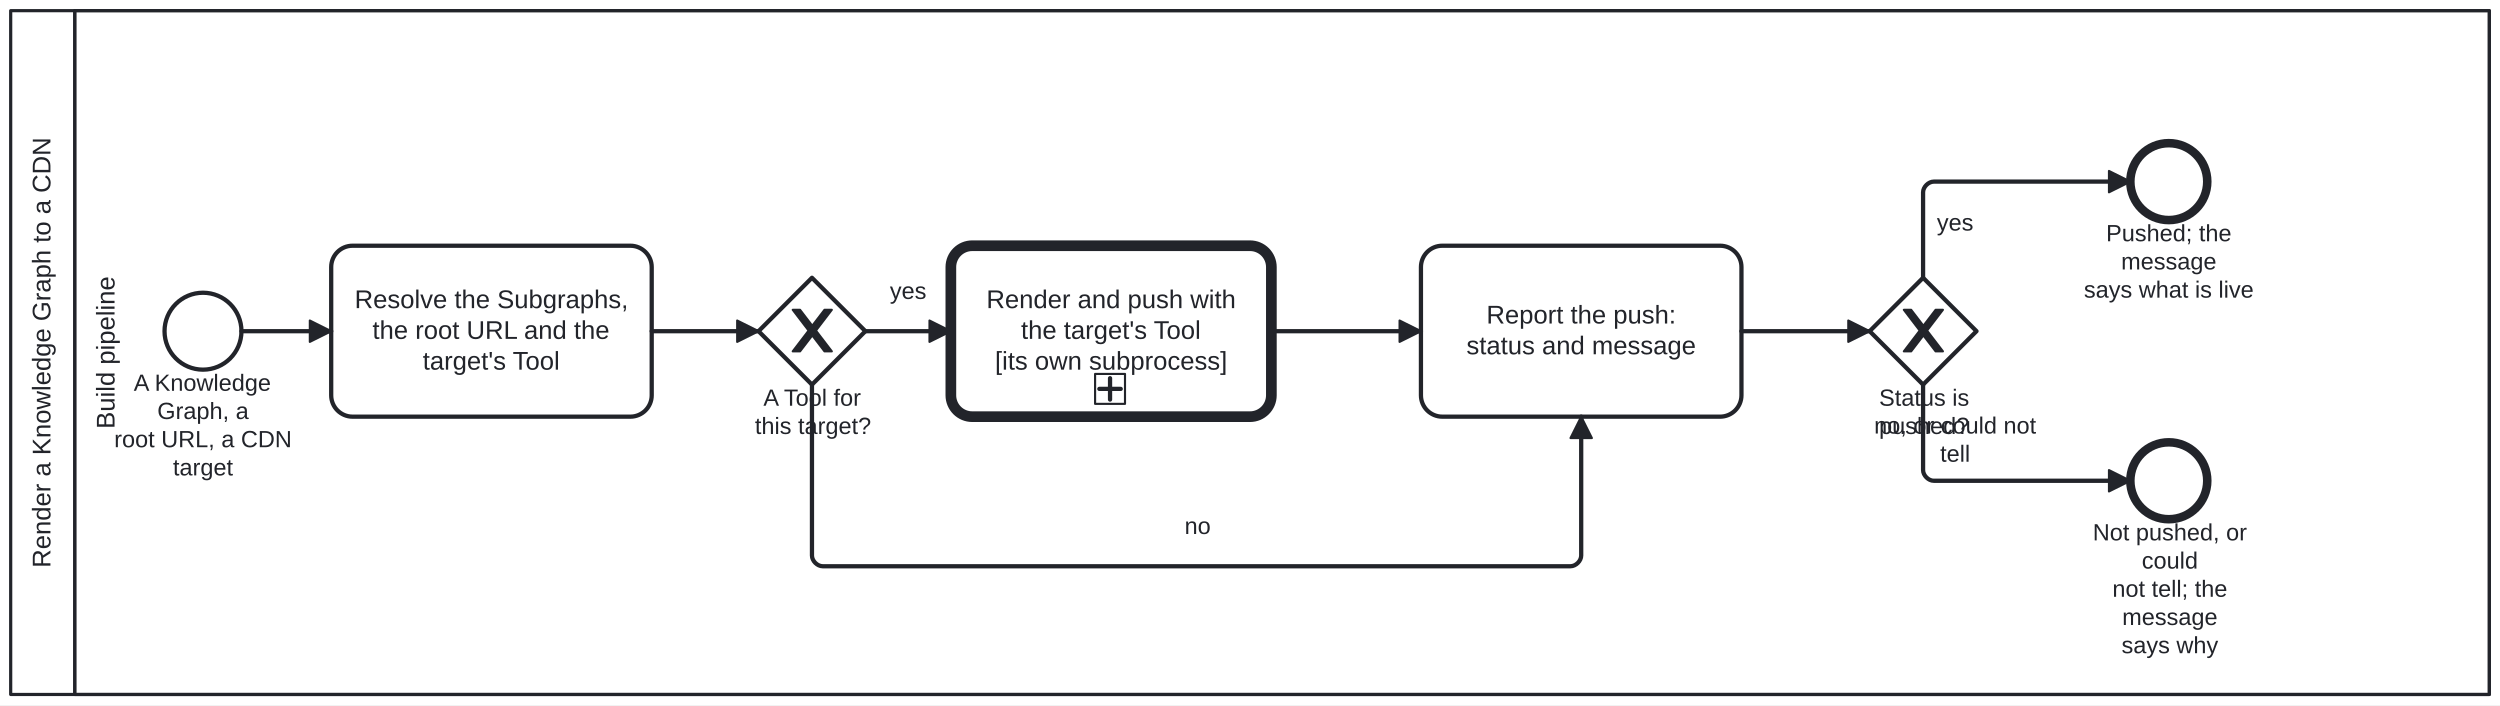
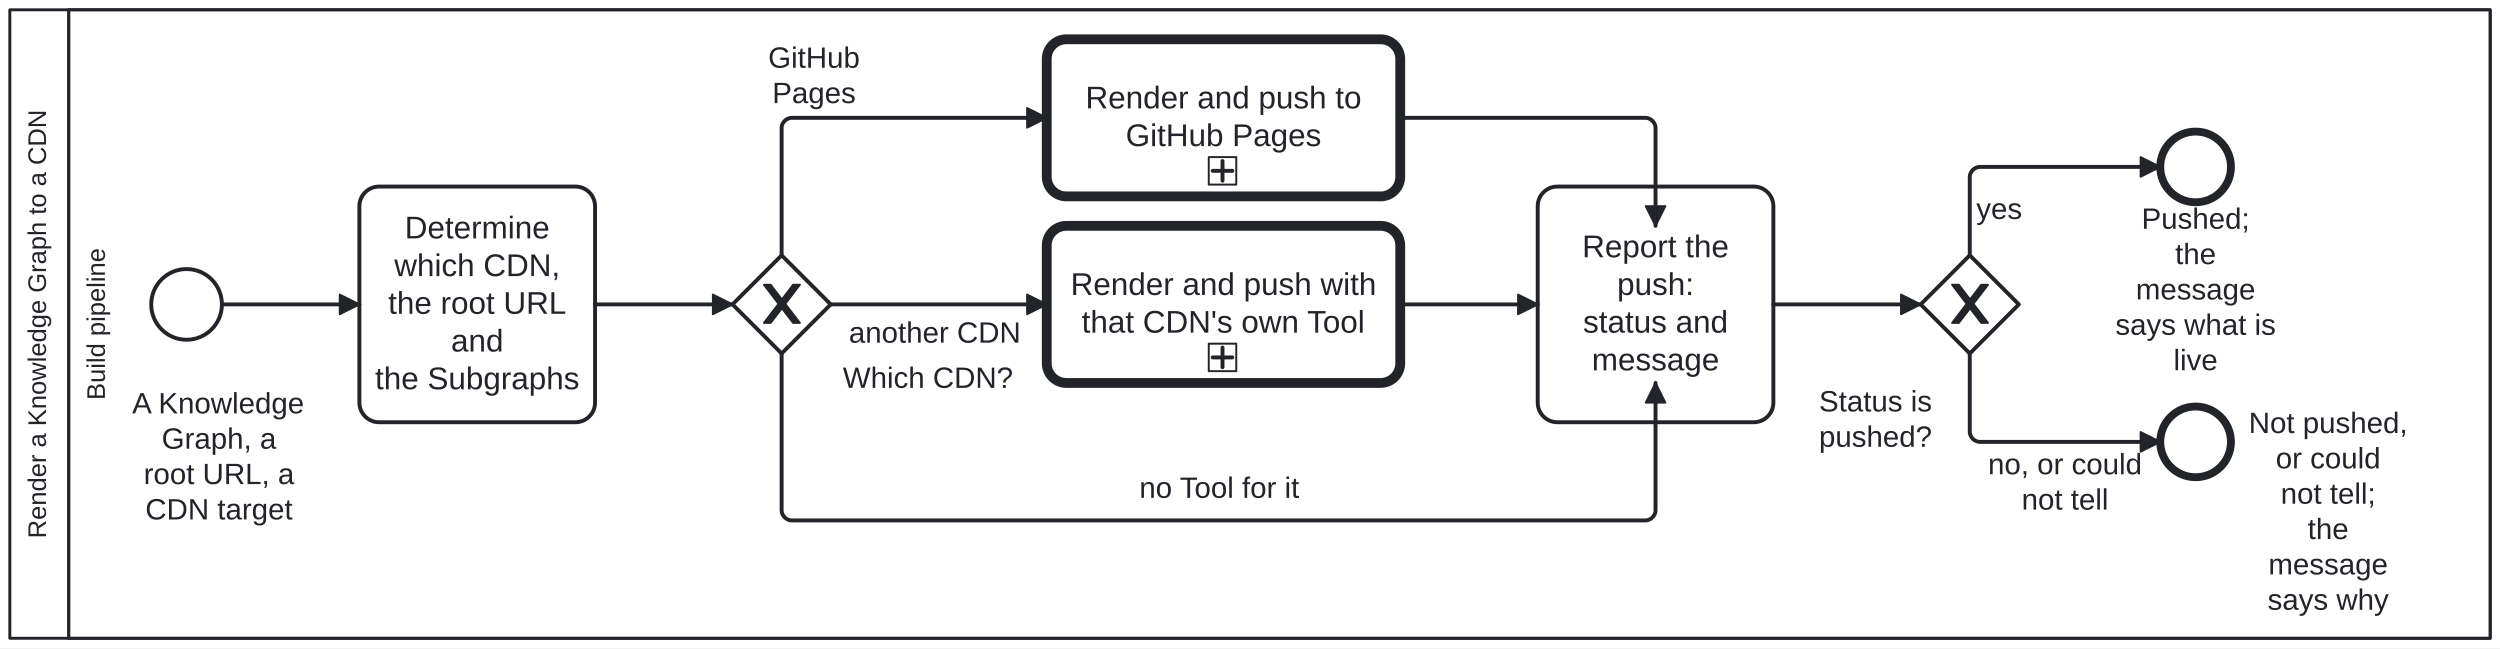
- <svg xmlns="http://www.w3.org/2000/svg" width="100%" style="max-width:100%;height:auto" viewBox="135 75 1170 330" version="1.1">
-   <rect x="135" y="75" width="1170" height="330" fill="#ffffff" />
+ <svg xmlns="http://www.w3.org/2000/svg" width="100%" style="max-width:100%;height:auto" viewBox="135 75 1273 330" version="1.1">
+   <rect x="135" y="75" width="1273" height="330" fill="#ffffff" />
  <g class="djs-group">
    <g class="djs-element djs-shape" data-element-id="Participant_Process_RenderKgToCdn" style="display: block;" transform="matrix(1 0 0 1 140 80)">
      <g class="djs-visual">
-         <rect x="0" y="0" width="1160" height="320" rx="0" ry="0" style="stroke-linecap: round; stroke-linejoin: round; stroke: rgb(34, 36, 42); stroke-width: 1.5px; fill: white; fill-opacity: 0.95;" />
+         <rect x="0" y="0" width="1263" height="320" rx="0" ry="0" style="stroke-linecap: round; stroke-linejoin: round; stroke: rgb(34, 36, 42); stroke-width: 1.5px; fill: white; fill-opacity: 0.95;" />
        <path style="fill: none; stroke-linecap: round; stroke-linejoin: round; stroke: rgb(34, 36, 42); stroke-width: 1.5px;" d="M30,0L30,320" />
-         <text lineHeight="1.2" class="djs-label" style="font-family: Arial, sans-serif; font-size: 12px; font-weight: normal; fill: rgb(34, 36, 42);" transform="matrix(-1.83697e-16 -1 1 -1.83697e-16 0 320)">
-           <tspan x="59.277" y="18.6">Render a Knowledge Graph to a CDN</tspan>
+         <text lineHeight="1.05" class="djs-label" transform="matrix(-1.83697e-16 -1 1 -1.83697e-16 0 320)" style="font-family: Arial, sans-serif; font-size: 13px; font-weight: normal; fill: rgb(34, 36, 42);">
+           <tspan x="50.884" y="18.413">Render a Knowledge Graph to a CDN</tspan>
        </text>
      </g>
-       <rect class="djs-hit djs-hit-all" x="0" y="0" width="1160" height="320" style="fill: none; stroke-opacity: 0; stroke: white; stroke-width: 15px;" />
+       <rect class="djs-hit djs-hit-all" x="0" y="0" width="1263" height="320" style="fill: none; stroke-opacity: 0; stroke: white; stroke-width: 15px;" />
    </g>
    <g class="djs-children">
      <g class="djs-group">
        <g class="djs-element djs-shape" data-element-id="Lane_Ci" style="display: block;" transform="matrix(1 0 0 1 170 80)">
          <g class="djs-visual">
-             <rect x="0" y="0" width="1130" height="320" rx="0" ry="0" style="stroke-linecap: round; stroke-linejoin: round; stroke: rgb(34, 36, 42); stroke-width: 1.5px; fill: white; fill-opacity: 0.25;" />
-             <text lineHeight="1.2" class="djs-label" style="font-family: Arial, sans-serif; font-size: 12px; font-weight: normal; fill: rgb(34, 36, 42);" transform="matrix(-1.83697e-16 -1 1 -1.83697e-16 0 320)">
-               <tspan x="124.308" y="18.6">Build pipeline</tspan>
-             </text>
-           </g>
-           <rect class="djs-hit djs-hit-all" x="0" y="0" width="1130" height="320" style="fill: none; stroke-opacity: 0; stroke: white; stroke-width: 15px;" />
+             <rect x="0" y="0" width="1233" height="320" rx="0" ry="0" style="stroke-linecap: round; stroke-linejoin: round; stroke: rgb(34, 36, 42); stroke-width: 1.5px; fill: white; fill-opacity: 0.25;" />
+             <text lineHeight="1.05" class="djs-label" transform="matrix(-1.83697e-16 -1 1 -1.83697e-16 0 320)" style="font-family: Arial, sans-serif; font-size: 13px; font-weight: normal; fill: rgb(34, 36, 42);">
+               <tspan x="121.333" y="18.413">Build pipeline</tspan>
+             </text>
+           </g>
+           <rect class="djs-hit djs-hit-all" x="0" y="0" width="1233" height="320" style="fill: none; stroke-opacity: 0; stroke: white; stroke-width: 15px;" />
        </g>
      </g>
      <g class="djs-group">
        <g class="djs-element djs-shape" data-element-id="Start_Render" style="display: block;" transform="matrix(1 0 0 1 212 212)">
          <g class="djs-visual">
            <circle cx="18" cy="18" r="18" style="stroke-linecap: round; stroke-linejoin: round; stroke: rgb(34, 36, 42); stroke-width: 2px; fill: white; fill-opacity: 0.95;" />
          </g>
          <rect class="djs-hit djs-hit-all" x="0" y="0" width="36" height="36" style="fill: none; stroke-opacity: 0; stroke: white; stroke-width: 15px;" />
        </g>
      </g>
      <g class="djs-group">
-         <g class="djs-element djs-shape" data-element-id="Start_Render_label" style="display: block;" transform="matrix(1 0 0 1 188 248)">
-           <g class="djs-visual">
-             <text lineHeight="1.2" class="djs-label" style="font-family: Arial, sans-serif; font-size: 11px; font-weight: normal; fill: rgb(34, 36, 42);">
-               <tspan x="9.588" y="9.9">A Knowledge </tspan>
-               <tspan x="20.599" y="23.1">Graph, a</tspan>
-               <tspan x="0.433" y="36.3">root URL, a CDN </tspan>
-               <tspan x="27.936" y="49.5">target</tspan>
-             </text>
-           </g>
-           <rect class="djs-hit djs-hit-all" x="0" y="0" width="84" height="53" style="fill: none; stroke-opacity: 0; stroke: white; stroke-width: 15px;" />
-         </g>
-       </g>
-       <g class="djs-group">
-         <g class="djs-element djs-shape" data-element-id="Task_Resolve" style="display: block;" transform="matrix(1 0 0 1 290 190)">
-           <g class="djs-visual">
-             <rect x="0" y="0" width="150" height="80" rx="10" ry="10" style="stroke-linecap: round; stroke-linejoin: round; stroke: rgb(34, 36, 42); stroke-width: 2px; fill: white; fill-opacity: 0.95;" />
-             <text lineHeight="1.2" class="djs-label" style="font-family: Arial, sans-serif; font-size: 12px; font-weight: normal; fill: rgb(34, 36, 42);">
-               <tspan x="10.96" y="29.2">Resolve the Subgraphs,</tspan>
-               <tspan x="19.298" y="43.6">the root URL and the</tspan>
-               <tspan x="42.838" y="58">target's Tool</tspan>
-             </text>
-           </g>
-           <rect class="djs-hit djs-hit-all" x="0" y="0" width="150" height="80" style="fill: none; stroke-opacity: 0; stroke: white; stroke-width: 15px;" />
-         </g>
-       </g>
-       <g class="djs-group">
-         <g class="djs-element djs-shape" data-element-id="GW_Tool" style="display: block;" transform="matrix(1 0 0 1 490 205)">
+         <g class="djs-element djs-shape" data-element-id="Start_Render_label" style="display: block;" transform="matrix(1 0 0 1 202 272)">
+           <g class="djs-visual">
+             <text lineHeight="1.2" class="djs-label" style="font-family: Arial, sans-serif; font-size: 15px; font-weight: normal; fill: rgb(34, 36, 42);">
+               <tspan x="0.302" y="13.5">A Knowledge</tspan>
+               <tspan x="15.317" y="31.5">Graph, a</tspan>
+               <tspan x="6.15" y="49.5">root URL, a </tspan>
+               <tspan x="6.989" y="67.5">CDN target</tspan>
+             </text>
+           </g>
+           <rect class="djs-hit djs-hit-all" x="0" y="0" width="89" height="72" style="fill: none; stroke-opacity: 0; stroke: white; stroke-width: 15px;" />
+         </g>
+       </g>
+       <g class="djs-group">
+         <g class="djs-element djs-shape" data-element-id="Task_Resolve" style="display: block;" transform="matrix(1 0 0 1 318 170)">
+           <g class="djs-visual">
+             <rect x="0" y="0" width="120" height="120" rx="10" ry="10" style="stroke-linecap: round; stroke-linejoin: round; stroke: rgb(34, 36, 42); stroke-width: 2px; fill: white; fill-opacity: 0.95;" />
+             <text lineHeight="1.2" class="djs-label" style="font-family: Arial, sans-serif; font-size: 16px; font-weight: normal; fill: rgb(34, 36, 42);">
+               <tspan x="23.098" y="26.4">Determine </tspan>
+               <tspan x="17.77" y="45.6">which CDN,</tspan>
+               <tspan x="14.645" y="64.8">the root URL </tspan>
+               <tspan x="46.652" y="84">and</tspan>
+               <tspan x="7.961" y="103.2">the Subgraphs</tspan>
+             </text>
+           </g>
+           <rect class="djs-hit djs-hit-all" x="0" y="0" width="120" height="120" style="fill: none; stroke-opacity: 0; stroke: white; stroke-width: 15px;" />
+         </g>
+       </g>
+       <g class="djs-group">
+         <g class="djs-element djs-shape" data-element-id="GW_Tool" style="display: block;" transform="matrix(1 0 0 1 508 205)">
          <g class="djs-visual">
            <polygon points="25,0 50,25 25,50 0,25" style="stroke-linecap: round; stroke-linejoin: round; stroke: rgb(34, 36, 42); stroke-width: 2px; fill: white; fill-opacity: 0.95;" />
            <path d="m 16,15 7.429,9.714 -7.429,9.714 3.429,0 5.714,-7.464 5.714,7.464 3.429,0 -7.429,-9.714 7.429,-9.714 -3.429,0 -5.714,7.464 -5.714,-7.464 -3.429,0 z" style="fill: rgb(34, 36, 42); stroke-linecap: round; stroke-linejoin: round; stroke: rgb(34, 36, 42); stroke-width: 1px;" />
          </g>
          <rect class="djs-hit djs-hit-all" x="0" y="0" width="50" height="50" style="fill: none; stroke-opacity: 0; stroke: white; stroke-width: 15px;" />
        </g>
      </g>
      <g class="djs-group">
-         <g class="djs-element djs-shape" data-element-id="GW_Tool_label" style="display: block;" transform="matrix(1 0 0 1 488 255)">
-           <g class="djs-visual">
-             <text lineHeight="1.2" class="djs-label" style="font-family: Arial, sans-serif; font-size: 11px; font-weight: normal; fill: rgb(34, 36, 42);">
-               <tspan x="4.267" y="9.9">A Tool for</tspan>
-               <tspan x="0.29" y="23.1">this target?</tspan>
-             </text>
-           </g>
-           <rect class="djs-hit djs-hit-all" x="0" y="0" width="55" height="27" style="fill: none; stroke-opacity: 0; stroke: white; stroke-width: 15px;" />
-         </g>
-       </g>
-       <g class="djs-group">
-         <g class="djs-element djs-shape" data-element-id="Call_ToolSubprocess" style="display: block;" transform="matrix(1 0 0 1 580 190)">
-           <g class="djs-visual">
-             <rect x="0" y="0" width="150" height="80" rx="10" ry="10" style="stroke-linecap: round; stroke-linejoin: round; stroke: rgb(34, 36, 42); stroke-width: 5px; fill: white; fill-opacity: 0.95;" />
-             <text lineHeight="1.2" class="djs-label" style="font-family: Arial, sans-serif; font-size: 12px; font-weight: normal; fill: rgb(34, 36, 42);">
-               <tspan x="16.629" y="29.2">Render and push with</tspan>
-               <tspan x="32.83" y="43.6">the target's Tool</tspan>
-               <tspan x="20.643" y="58">[its own subprocess]</tspan>
-             </text>
-             <rect x="0" y="0" width="14" height="14" rx="0" ry="0" style="stroke-linecap: round; stroke-linejoin: round; stroke: rgb(34, 36, 42); stroke-width: 1px; fill: white;" transform="matrix(1 0 0 1 67.5 60)" />
-             <path data-marker="sub-process" d="m67.5,60 m 7,2 l 0,10 m -5,-5 l 10,0" style="fill: white; stroke-linecap: round; stroke-linejoin: round; stroke: rgb(34, 36, 42); stroke-width: 2px;" />
-           </g>
-           <rect class="djs-hit djs-hit-all" x="0" y="0" width="150" height="80" style="fill: none; stroke-opacity: 0; stroke: white; stroke-width: 15px;" />
-         </g>
-       </g>
-       <g class="djs-group">
-         <g class="djs-element djs-shape" data-element-id="Task_Report" style="display: block;" transform="matrix(1 0 0 1 800 190)">
-           <g class="djs-visual">
-             <rect x="0" y="0" width="150" height="80" rx="10" ry="10" style="stroke-linecap: round; stroke-linejoin: round; stroke: rgb(34, 36, 42); stroke-width: 2px; fill: white; fill-opacity: 0.95;" />
-             <text lineHeight="1.2" class="djs-label" style="font-family: Arial, sans-serif; font-size: 12px; font-weight: normal; fill: rgb(34, 36, 42);">
-               <tspan x="30.639" y="36.4">Report the push:</tspan>
-               <tspan x="21.302" y="50.8">status and message</tspan>
-             </text>
-           </g>
-           <rect class="djs-hit djs-hit-all" x="0" y="0" width="150" height="80" style="fill: none; stroke-opacity: 0; stroke: white; stroke-width: 15px;" />
-         </g>
-       </g>
-       <g class="djs-group">
-         <g class="djs-element djs-shape" data-element-id="GW_Pushed" style="display: block;" transform="matrix(1 0 0 1 1010 205)">
+         <g class="djs-element djs-shape" data-element-id="GW_Tool_label" style="display: block;" transform="matrix(1 0 0 1 564 259)">
+           <g class="djs-visual">
+             <text lineHeight="1.2" class="djs-label" style="font-family: Arial, sans-serif; font-size: 15px; font-weight: normal; fill: rgb(34, 36, 42);">
+               <tspan x="0.159" y="13.5">Which CDN?</tspan>
+             </text>
+           </g>
+           <rect class="djs-hit djs-hit-all" x="0" y="0" width="87" height="18" style="fill: none; stroke-opacity: 0; stroke: white; stroke-width: 15px;" />
+         </g>
+       </g>
+       <g class="djs-group">
+         <g class="djs-element djs-shape" data-element-id="Call_GitHubPages" style="display: block;" transform="matrix(1 0 0 1 668 95)">
+           <g class="djs-visual">
+             <rect x="0" y="0" width="180" height="80" rx="10" ry="10" style="stroke-linecap: round; stroke-linejoin: round; stroke: rgb(34, 36, 42); stroke-width: 5px; fill: white; fill-opacity: 0.95;" />
+             <text lineHeight="1.2" class="djs-label" style="font-family: Arial, sans-serif; font-size: 16px; font-weight: normal; fill: rgb(34, 36, 42);">
+               <tspan x="19.727" y="35.2">Render and push to</tspan>
+               <tspan x="40.195" y="54.4">GitHub Pages</tspan>
+             </text>
+             <rect x="0" y="0" width="14" height="14" rx="0" ry="0" style="stroke-linecap: round; stroke-linejoin: round; stroke: rgb(34, 36, 42); stroke-width: 1px; fill: white;" transform="matrix(1 0 0 1 82.5 60)" />
+             <path data-marker="sub-process" d="m82.5,60 m 7,2 l 0,10 m -5,-5 l 10,0" style="fill: white; stroke-linecap: round; stroke-linejoin: round; stroke: rgb(34, 36, 42); stroke-width: 2px;" />
+           </g>
+           <rect class="djs-hit djs-hit-all" x="0" y="0" width="180" height="80" style="fill: none; stroke-opacity: 0; stroke: white; stroke-width: 15px;" />
+         </g>
+       </g>
+       <g class="djs-group">
+         <g class="djs-element djs-shape" data-element-id="Call_ToolSubprocess" style="display: block;" transform="matrix(1 0 0 1 668 190)">
+           <g class="djs-visual">
+             <rect x="0" y="0" width="180" height="80" rx="10" ry="10" style="stroke-linecap: round; stroke-linejoin: round; stroke: rgb(34, 36, 42); stroke-width: 5px; fill: white; fill-opacity: 0.95;" />
+             <text lineHeight="1.2" class="djs-label" style="font-family: Arial, sans-serif; font-size: 16px; font-weight: normal; fill: rgb(34, 36, 42);">
+               <tspan x="12.172" y="35.2">Render and push with</tspan>
+               <tspan x="17.777" y="54.4">that CDN's own Tool</tspan>
+             </text>
+             <rect x="0" y="0" width="14" height="14" rx="0" ry="0" style="stroke-linecap: round; stroke-linejoin: round; stroke: rgb(34, 36, 42); stroke-width: 1px; fill: white;" transform="matrix(1 0 0 1 82.5 60)" />
+             <path data-marker="sub-process" d="m82.5,60 m 7,2 l 0,10 m -5,-5 l 10,0" style="fill: white; stroke-linecap: round; stroke-linejoin: round; stroke: rgb(34, 36, 42); stroke-width: 2px;" />
+           </g>
+           <rect class="djs-hit djs-hit-all" x="0" y="0" width="180" height="80" style="fill: none; stroke-opacity: 0; stroke: white; stroke-width: 15px;" />
+         </g>
+       </g>
+       <g class="djs-group">
+         <g class="djs-element djs-shape" data-element-id="Task_Report" style="display: block;" transform="matrix(1 0 0 1 918 170)">
+           <g class="djs-visual">
+             <rect x="0" y="0" width="120" height="120" rx="10" ry="10" style="stroke-linecap: round; stroke-linejoin: round; stroke: rgb(34, 36, 42); stroke-width: 2px; fill: white; fill-opacity: 0.95;" />
+             <text lineHeight="1.2" class="djs-label" style="font-family: Arial, sans-serif; font-size: 16px; font-weight: normal; fill: rgb(34, 36, 42);">
+               <tspan x="22.645" y="36">Report the </tspan>
+               <tspan x="40.43" y="55.2">push:</tspan>
+               <tspan x="23.086" y="74.4">status and </tspan>
+               <tspan x="27.539" y="93.6">message</tspan>
+             </text>
+           </g>
+           <rect class="djs-hit djs-hit-all" x="0" y="0" width="120" height="120" style="fill: none; stroke-opacity: 0; stroke: white; stroke-width: 15px;" />
+         </g>
+       </g>
+       <g class="djs-group">
+         <g class="djs-element djs-shape" data-element-id="GW_Pushed" style="display: block;" transform="matrix(1 0 0 1 1113 205)">
          <g class="djs-visual">
            <polygon points="25,0 50,25 25,50 0,25" style="stroke-linecap: round; stroke-linejoin: round; stroke: rgb(34, 36, 42); stroke-width: 2px; fill: white; fill-opacity: 0.95;" />
            <path d="m 16,15 7.429,9.714 -7.429,9.714 3.429,0 5.714,-7.464 5.714,7.464 3.429,0 -7.429,-9.714 7.429,-9.714 -3.429,0 -5.714,7.464 -5.714,-7.464 -3.429,0 z" style="fill: rgb(34, 36, 42); stroke-linecap: round; stroke-linejoin: round; stroke: rgb(34, 36, 42); stroke-width: 1px;" />
          </g>
          <rect class="djs-hit djs-hit-all" x="0" y="0" width="50" height="50" style="fill: none; stroke-opacity: 0; stroke: white; stroke-width: 15px;" />
        </g>
      </g>
      <g class="djs-group">
-         <g class="djs-element djs-shape" data-element-id="GW_Pushed_label" style="display: block;" transform="matrix(1 0 0 1 1014 255)">
-           <g class="djs-visual">
-             <text lineHeight="1.2" class="djs-label" style="font-family: Arial, sans-serif; font-size: 11px; font-weight: normal; fill: rgb(34, 36, 42);">
-               <tspan x="0.408" y="9.9">Status is</tspan>
-               <tspan x="0.397" y="23.1">pushed?</tspan>
-             </text>
-           </g>
-           <rect class="djs-hit djs-hit-all" x="0" y="0" width="43" height="27" style="fill: none; stroke-opacity: 0; stroke: white; stroke-width: 15px;" />
-         </g>
-       </g>
-       <g class="djs-group">
-         <g class="djs-element djs-shape" data-element-id="End_Pushed" style="display: block;" transform="matrix(1 0 0 1 1132 142)">
+         <g class="djs-element djs-shape" data-element-id="GW_Pushed_label" style="display: block;" transform="matrix(1 0 0 1 1061 271)">
+           <g class="djs-visual">
+             <text lineHeight="1.2" class="djs-label" style="font-family: Arial, sans-serif; font-size: 15px; font-weight: normal; fill: rgb(34, 36, 42);">
+               <tspan x="0.238" y="13.5">Status is</tspan>
+               <tspan x="0.223" y="31.5">pushed?</tspan>
+             </text>
+           </g>
+           <rect class="djs-hit djs-hit-all" x="0" y="0" width="58" height="36" style="fill: none; stroke-opacity: 0; stroke: white; stroke-width: 15px;" />
+         </g>
+       </g>
+       <g class="djs-group">
+         <g class="djs-element djs-shape" data-element-id="End_Pushed" style="display: block;" transform="matrix(1 0 0 1 1235 142)">
          <g class="djs-visual">
            <circle cx="18" cy="18" r="18" style="stroke-linecap: round; stroke-linejoin: round; stroke: rgb(34, 36, 42); stroke-width: 4px; fill: white; fill-opacity: 0.95;" />
          </g>
          <rect class="djs-hit djs-hit-all" x="0" y="0" width="36" height="36" style="fill: none; stroke-opacity: 0; stroke: white; stroke-width: 15px;" />
        </g>
      </g>
      <g class="djs-group">
-         <g class="djs-element djs-shape" data-element-id="End_Pushed_label" style="display: block;" transform="matrix(1 0 0 1 1110 178)">
-           <g class="djs-visual">
-             <text lineHeight="1.2" class="djs-label" style="font-family: Arial, sans-serif; font-size: 11px; font-weight: normal; fill: rgb(34, 36, 42);">
-               <tspan x="10.644" y="9.9">Pushed; the </tspan>
-               <tspan x="17.683" y="23.1">message</tspan>
-               <tspan x="0.265" y="36.3">says what is live</tspan>
-             </text>
-           </g>
-           <rect class="djs-hit djs-hit-all" x="0" y="0" width="80" height="40" style="fill: none; stroke-opacity: 0; stroke: white; stroke-width: 15px;" />
-         </g>
-       </g>
-       <g class="djs-group">
-         <g class="djs-element djs-shape" data-element-id="End_NotPushed" style="display: block;" transform="matrix(1 0 0 1 1132 282)">
+         <g class="djs-element djs-shape" data-element-id="End_Pushed_label" style="display: block;" transform="matrix(1 0 0 1 1212 178)">
+           <g class="djs-visual">
+             <text lineHeight="1.2" class="djs-label" style="font-family: Arial, sans-serif; font-size: 15px; font-weight: normal; fill: rgb(34, 36, 42);">
+               <tspan x="13.479" y="13.5">Pushed; </tspan>
+               <tspan x="30.574" y="31.5">the </tspan>
+               <tspan x="10.568" y="49.5">message</tspan>
+               <tspan x="0.153" y="67.5">says what is</tspan>
+               <tspan x="29.746" y="85.5">live</tspan>
+             </text>
+           </g>
+           <rect class="djs-hit djs-hit-all" x="0" y="0" width="82" height="72" style="fill: none; stroke-opacity: 0; stroke: white; stroke-width: 15px;" />
+         </g>
+       </g>
+       <g class="djs-group">
+         <g class="djs-element djs-shape" data-element-id="End_NotPushed" style="display: block;" transform="matrix(1 0 0 1 1235 282)">
          <g class="djs-visual">
            <circle cx="18" cy="18" r="18" style="stroke-linecap: round; stroke-linejoin: round; stroke: rgb(34, 36, 42); stroke-width: 4px; fill: white; fill-opacity: 0.95;" />
          </g>
          <rect class="djs-hit djs-hit-all" x="0" y="0" width="36" height="36" style="fill: none; stroke-opacity: 0; stroke: white; stroke-width: 15px;" />
        </g>
      </g>
      <g class="djs-group">
-         <g class="djs-element djs-shape" data-element-id="End_NotPushed_label" style="display: block;" transform="matrix(1 0 0 1 1114 318)">
-           <g class="djs-visual">
-             <text lineHeight="1.2" class="djs-label" style="font-family: Arial, sans-serif; font-size: 11px; font-weight: normal; fill: rgb(34, 36, 42);">
-               <tspan x="0.422" y="9.9">Not pushed, or</tspan>
-               <tspan x="23.352" y="23.1">could</tspan>
-               <tspan x="9.594" y="36.3">not tell; the </tspan>
-               <tspan x="14.183" y="49.5">message</tspan>
-               <tspan x="13.882" y="62.7">says why</tspan>
-             </text>
-           </g>
-           <rect class="djs-hit djs-hit-all" x="0" y="0" width="73" height="66" style="fill: none; stroke-opacity: 0; stroke: white; stroke-width: 15px;" />
+         <g class="djs-element djs-shape" data-element-id="End_NotPushed_label" style="display: block;" transform="matrix(1 0 0 1 1280 282)">
+           <g class="djs-visual">
+             <text lineHeight="1.2" class="djs-label" style="font-family: Arial, sans-serif; font-size: 15px; font-weight: normal; fill: rgb(34, 36, 42);">
+               <tspan x="0.056" y="13.5">Not pushed,</tspan>
+               <tspan x="13.818" y="31.5">or could</tspan>
+               <tspan x="16.319" y="49.5">not tell; </tspan>
+               <tspan x="30.074" y="67.5">the </tspan>
+               <tspan x="10.068" y="85.5">message</tspan>
+               <tspan x="9.658" y="103.5">says why</tspan>
+             </text>
+           </g>
+           <rect class="djs-hit djs-hit-all" x="0" y="0" width="81" height="90" style="fill: none; stroke-opacity: 0; stroke: white; stroke-width: 15px;" />
        </g>
      </g>
      <g class="djs-group">
        <g class="djs-element djs-connection" data-element-id="Flow_1" style="display: block;">
          <g class="djs-visual">
            <defs>
              <marker id="folio-marker-1" viewBox="0 0 20 20" refX="11" refY="10" markerWidth="10" markerHeight="10" orient="auto">
                <path d="M 1 5 L 11 10 L 1 15 Z" style="stroke-linecap: round; stroke-linejoin: round; stroke: rgb(34, 36, 42); stroke-width: 1px; fill: rgb(34, 36, 42);" />
              </marker>
            </defs>
-             <path data-corner-radius="5" style="fill: none; stroke-linecap: round; stroke-linejoin: round; stroke: rgb(34, 36, 42); stroke-width: 2px; marker-end: url('#folio-marker-1');" d="M248,230L290,230" />
-           </g>
-           <path d="M248,230L290,230" class="djs-hit djs-hit-stroke" style="fill: none; stroke-opacity: 0; stroke: white; stroke-width: 15px;" />
+             <path data-corner-radius="5" style="fill: none; stroke-linecap: round; stroke-linejoin: round; stroke: rgb(34, 36, 42); stroke-width: 2px; marker-end: url('#folio-marker-1');" d="M248,230L318,230" />
+           </g>
+           <path d="M248,230L318,230" class="djs-hit djs-hit-stroke" style="fill: none; stroke-opacity: 0; stroke: white; stroke-width: 15px;" />
        </g>
      </g>
      <g class="djs-group">
        <g class="djs-element djs-connection" data-element-id="Flow_2" style="display: block;">
          <g class="djs-visual">
            <defs>
              <marker id="folio-marker-2" viewBox="0 0 20 20" refX="11" refY="10" markerWidth="10" markerHeight="10" orient="auto">
                <path d="M 1 5 L 11 10 L 1 15 Z" style="stroke-linecap: round; stroke-linejoin: round; stroke: rgb(34, 36, 42); stroke-width: 1px; fill: rgb(34, 36, 42);" />
              </marker>
            </defs>
-             <path data-corner-radius="5" style="fill: none; stroke-linecap: round; stroke-linejoin: round; stroke: rgb(34, 36, 42); stroke-width: 2px; marker-end: url('#folio-marker-2');" d="M440,230L490,230" />
-           </g>
-           <path d="M440,230L490,230" class="djs-hit djs-hit-stroke" style="fill: none; stroke-opacity: 0; stroke: white; stroke-width: 15px;" />
+             <path data-corner-radius="5" style="fill: none; stroke-linecap: round; stroke-linejoin: round; stroke: rgb(34, 36, 42); stroke-width: 2px; marker-end: url('#folio-marker-2');" d="M438,230L508,230" />
+           </g>
+           <path d="M438,230L508,230" class="djs-hit djs-hit-stroke" style="fill: none; stroke-opacity: 0; stroke: white; stroke-width: 15px;" />
        </g>
      </g>
      <g class="djs-group">
        <g class="djs-element djs-connection" data-element-id="Flow_3" style="display: block;">
          <g class="djs-visual">
            <defs>
              <marker id="folio-marker-3" viewBox="0 0 20 20" refX="11" refY="10" markerWidth="10" markerHeight="10" orient="auto">
                <path d="M 1 5 L 11 10 L 1 15 Z" style="stroke-linecap: round; stroke-linejoin: round; stroke: rgb(34, 36, 42); stroke-width: 1px; fill: rgb(34, 36, 42);" />
              </marker>
            </defs>
-             <path data-corner-radius="5" style="fill: none; stroke-linecap: round; stroke-linejoin: round; stroke: rgb(34, 36, 42); stroke-width: 2px; marker-end: url('#folio-marker-3');" d="M540,230L580,230" />
-           </g>
-           <path d="M540,230L580,230" class="djs-hit djs-hit-stroke" style="fill: none; stroke-opacity: 0; stroke: white; stroke-width: 15px;" />
-         </g>
-       </g>
-       <g class="djs-group">
-         <g class="djs-element djs-shape" data-element-id="Flow_3_label" style="display: block;" transform="matrix(1 0 0 1 551 205)">
-           <g class="djs-visual">
-             <text lineHeight="1.2" class="djs-label" style="font-family: Arial, sans-serif; font-size: 11px; font-weight: normal; fill: rgb(34, 36, 42);">
-               <tspan x="0.441" y="9.9">yes</tspan>
-             </text>
-           </g>
-           <rect class="djs-hit djs-hit-all" x="0" y="0" width="18" height="14" style="fill: none; stroke-opacity: 0; stroke: white; stroke-width: 15px;" />
+             <path data-corner-radius="5" style="fill: none; stroke-linecap: round; stroke-linejoin: round; stroke: rgb(34, 36, 42); stroke-width: 2px; marker-end: url('#folio-marker-3');" d="M533,205L533,140C533,137.5,535.5,135,538,135L668,135" />
+           </g>
+           <path d="M533,205L533,135L668,135" class="djs-hit djs-hit-stroke" style="fill: none; stroke-opacity: 0; stroke: white; stroke-width: 15px;" />
+         </g>
+       </g>
+       <g class="djs-group">
+         <g class="djs-element djs-shape" data-element-id="Flow_3_label" style="display: block;" transform="matrix(1 0 0 1 526 96)">
+           <g class="djs-visual">
+             <text lineHeight="1.2" class="djs-label" style="font-family: Arial, sans-serif; font-size: 15px; font-weight: normal; fill: rgb(34, 36, 42);">
+               <tspan x="0.158" y="13.5">GitHub</tspan>
+               <tspan x="2.234" y="31.5">Pages</tspan>
+             </text>
+           </g>
+           <rect class="djs-hit djs-hit-all" x="0" y="0" width="47" height="36" style="fill: none; stroke-opacity: 0; stroke: white; stroke-width: 15px;" />
+         </g>
+       </g>
+       <g class="djs-group">
+         <g class="djs-element djs-connection" data-element-id="Flow_3b" style="display: block;">
+           <g class="djs-visual">
+             <defs>
+               <marker id="folio-marker-4" viewBox="0 0 20 20" refX="11" refY="10" markerWidth="10" markerHeight="10" orient="auto">
+                 <path d="M 1 5 L 11 10 L 1 15 Z" style="stroke-linecap: round; stroke-linejoin: round; stroke: rgb(34, 36, 42); stroke-width: 1px; fill: rgb(34, 36, 42);" />
+               </marker>
+             </defs>
+             <path data-corner-radius="5" style="fill: none; stroke-linecap: round; stroke-linejoin: round; stroke: rgb(34, 36, 42); stroke-width: 2px; marker-end: url('#folio-marker-4');" d="M558,230L668,230" />
+           </g>
+           <path d="M558,230L668,230" class="djs-hit djs-hit-stroke" style="fill: none; stroke-opacity: 0; stroke: white; stroke-width: 15px;" />
+         </g>
+       </g>
+       <g class="djs-group">
+         <g class="djs-element djs-shape" data-element-id="Flow_3b_label" style="display: block;" transform="matrix(1 0 0 1 567 236)">
+           <g class="djs-visual">
+             <text lineHeight="1.2" class="djs-label" style="font-family: Arial, sans-serif; font-size: 15px; font-weight: normal; fill: rgb(34, 36, 42);">
+               <tspan x="0.23" y="13.5">another CDN</tspan>
+             </text>
+           </g>
+           <rect class="djs-hit djs-hit-all" x="0" y="0" width="88" height="18" style="fill: none; stroke-opacity: 0; stroke: white; stroke-width: 15px;" />
        </g>
      </g>
      <g class="djs-group">
        <g class="djs-element djs-connection" data-element-id="Flow_4" style="display: block;">
          <g class="djs-visual">
            <defs>
-               <marker id="folio-marker-4" viewBox="0 0 20 20" refX="11" refY="10" markerWidth="10" markerHeight="10" orient="auto">
-                 <path d="M 1 5 L 11 10 L 1 15 Z" style="stroke-linecap: round; stroke-linejoin: round; stroke: rgb(34, 36, 42); stroke-width: 1px; fill: rgb(34, 36, 42);" />
-               </marker>
-             </defs>
-             <path data-corner-radius="5" style="fill: none; stroke-linecap: round; stroke-linejoin: round; stroke: rgb(34, 36, 42); stroke-width: 2px; marker-end: url('#folio-marker-4');" d="M515,255L515,335C515,337.5,517.5,340,520,340L870,340C872.5,340,875,337.5,875,335L875,270" />
-           </g>
-           <path d="M515,255L515,340L875,340L875,270" class="djs-hit djs-hit-stroke" style="fill: none; stroke-opacity: 0; stroke: white; stroke-width: 15px;" />
-         </g>
-       </g>
-       <g class="djs-group">
-         <g class="djs-element djs-shape" data-element-id="Flow_4_label" style="display: block;" transform="matrix(1 0 0 1 689 315)">
-           <g class="djs-visual">
-             <text lineHeight="1.2" class="djs-label" style="font-family: Arial, sans-serif; font-size: 11px; font-weight: normal; fill: rgb(34, 36, 42);">
-               <tspan x="0.382" y="9.9">no</tspan>
-             </text>
-           </g>
-           <rect class="djs-hit djs-hit-all" x="0" y="0" width="13" height="14" style="fill: none; stroke-opacity: 0; stroke: white; stroke-width: 15px;" />
+               <marker id="folio-marker-5" viewBox="0 0 20 20" refX="11" refY="10" markerWidth="10" markerHeight="10" orient="auto">
+                 <path d="M 1 5 L 11 10 L 1 15 Z" style="stroke-linecap: round; stroke-linejoin: round; stroke: rgb(34, 36, 42); stroke-width: 1px; fill: rgb(34, 36, 42);" />
+               </marker>
+             </defs>
+             <path data-corner-radius="5" style="fill: none; stroke-linecap: round; stroke-linejoin: round; stroke: rgb(34, 36, 42); stroke-width: 2px; marker-end: url('#folio-marker-5');" d="M533,255L533,335C533,337.5,535.5,340,538,340L973,340C975.5,340,978,337.5,978,335L978,270" />
+           </g>
+           <path d="M533,255L533,340L978,340L978,270" class="djs-hit djs-hit-stroke" style="fill: none; stroke-opacity: 0; stroke: white; stroke-width: 15px;" />
+         </g>
+       </g>
+       <g class="djs-group">
+         <g class="djs-element djs-shape" data-element-id="Flow_4_label" style="display: block;" transform="matrix(1 0 0 1 715 315)">
+           <g class="djs-visual">
+             <text lineHeight="1.2" class="djs-label" style="font-family: Arial, sans-serif; font-size: 15px; font-weight: normal; fill: rgb(34, 36, 42);">
+               <tspan x="0.146" y="13.5">no Tool for it</tspan>
+             </text>
+           </g>
+           <rect class="djs-hit djs-hit-all" x="0" y="0" width="82" height="18" style="fill: none; stroke-opacity: 0; stroke: white; stroke-width: 15px;" />
        </g>
      </g>
      <g class="djs-group">
        <g class="djs-element djs-connection" data-element-id="Flow_5" style="display: block;">
          <g class="djs-visual">
            <defs>
-               <marker id="folio-marker-5" viewBox="0 0 20 20" refX="11" refY="10" markerWidth="10" markerHeight="10" orient="auto">
-                 <path d="M 1 5 L 11 10 L 1 15 Z" style="stroke-linecap: round; stroke-linejoin: round; stroke: rgb(34, 36, 42); stroke-width: 1px; fill: rgb(34, 36, 42);" />
-               </marker>
-             </defs>
-             <path data-corner-radius="5" style="fill: none; stroke-linecap: round; stroke-linejoin: round; stroke: rgb(34, 36, 42); stroke-width: 2px; marker-end: url('#folio-marker-5');" d="M730,230L800,230" />
-           </g>
-           <path d="M730,230L800,230" class="djs-hit djs-hit-stroke" style="fill: none; stroke-opacity: 0; stroke: white; stroke-width: 15px;" />
+               <marker id="folio-marker-6" viewBox="0 0 20 20" refX="11" refY="10" markerWidth="10" markerHeight="10" orient="auto">
+                 <path d="M 1 5 L 11 10 L 1 15 Z" style="stroke-linecap: round; stroke-linejoin: round; stroke: rgb(34, 36, 42); stroke-width: 1px; fill: rgb(34, 36, 42);" />
+               </marker>
+             </defs>
+             <path data-corner-radius="5" style="fill: none; stroke-linecap: round; stroke-linejoin: round; stroke: rgb(34, 36, 42); stroke-width: 2px; marker-end: url('#folio-marker-6');" d="M848,230L918,230" />
+           </g>
+           <path d="M848,230L918,230" class="djs-hit djs-hit-stroke" style="fill: none; stroke-opacity: 0; stroke: white; stroke-width: 15px;" />
+         </g>
+       </g>
+       <g class="djs-group">
+         <g class="djs-element djs-connection" data-element-id="Flow_5b" style="display: block;">
+           <g class="djs-visual">
+             <defs>
+               <marker id="folio-marker-7" viewBox="0 0 20 20" refX="11" refY="10" markerWidth="10" markerHeight="10" orient="auto">
+                 <path d="M 1 5 L 11 10 L 1 15 Z" style="stroke-linecap: round; stroke-linejoin: round; stroke: rgb(34, 36, 42); stroke-width: 1px; fill: rgb(34, 36, 42);" />
+               </marker>
+             </defs>
+             <path data-corner-radius="5" style="fill: none; stroke-linecap: round; stroke-linejoin: round; stroke: rgb(34, 36, 42); stroke-width: 2px; marker-end: url('#folio-marker-7');" d="M848,135L973,135C975.5,135,978,137.5,978,140L978,190" />
+           </g>
+           <path d="M848,135L978,135L978,190" class="djs-hit djs-hit-stroke" style="fill: none; stroke-opacity: 0; stroke: white; stroke-width: 15px;" />
        </g>
      </g>
      <g class="djs-group">
        <g class="djs-element djs-connection" data-element-id="Flow_6" style="display: block;">
          <g class="djs-visual">
            <defs>
-               <marker id="folio-marker-6" viewBox="0 0 20 20" refX="11" refY="10" markerWidth="10" markerHeight="10" orient="auto">
-                 <path d="M 1 5 L 11 10 L 1 15 Z" style="stroke-linecap: round; stroke-linejoin: round; stroke: rgb(34, 36, 42); stroke-width: 1px; fill: rgb(34, 36, 42);" />
-               </marker>
-             </defs>
-             <path data-corner-radius="5" style="fill: none; stroke-linecap: round; stroke-linejoin: round; stroke: rgb(34, 36, 42); stroke-width: 2px; marker-end: url('#folio-marker-6');" d="M950,230L1010,230" />
-           </g>
-           <path d="M950,230L1010,230" class="djs-hit djs-hit-stroke" style="fill: none; stroke-opacity: 0; stroke: white; stroke-width: 15px;" />
+               <marker id="folio-marker-8" viewBox="0 0 20 20" refX="11" refY="10" markerWidth="10" markerHeight="10" orient="auto">
+                 <path d="M 1 5 L 11 10 L 1 15 Z" style="stroke-linecap: round; stroke-linejoin: round; stroke: rgb(34, 36, 42); stroke-width: 1px; fill: rgb(34, 36, 42);" />
+               </marker>
+             </defs>
+             <path data-corner-radius="5" style="fill: none; stroke-linecap: round; stroke-linejoin: round; stroke: rgb(34, 36, 42); stroke-width: 2px; marker-end: url('#folio-marker-8');" d="M1038,230L1113,230" />
+           </g>
+           <path d="M1038,230L1113,230" class="djs-hit djs-hit-stroke" style="fill: none; stroke-opacity: 0; stroke: white; stroke-width: 15px;" />
        </g>
      </g>
      <g class="djs-group">
        <g class="djs-element djs-connection" data-element-id="Flow_7" style="display: block;">
          <g class="djs-visual">
            <defs>
-               <marker id="folio-marker-7" viewBox="0 0 20 20" refX="11" refY="10" markerWidth="10" markerHeight="10" orient="auto">
-                 <path d="M 1 5 L 11 10 L 1 15 Z" style="stroke-linecap: round; stroke-linejoin: round; stroke: rgb(34, 36, 42); stroke-width: 1px; fill: rgb(34, 36, 42);" />
-               </marker>
-             </defs>
-             <path data-corner-radius="5" style="fill: none; stroke-linecap: round; stroke-linejoin: round; stroke: rgb(34, 36, 42); stroke-width: 2px; marker-end: url('#folio-marker-7');" d="M1035,205L1035,165C1035,162.5,1037.5,160,1040,160L1132,160" />
-           </g>
-           <path d="M1035,205L1035,160L1132,160" class="djs-hit djs-hit-stroke" style="fill: none; stroke-opacity: 0; stroke: white; stroke-width: 15px;" />
-         </g>
-       </g>
-       <g class="djs-group">
-         <g class="djs-element djs-shape" data-element-id="Flow_7_label" style="display: block;" transform="matrix(1 0 0 1 1041 173)">
-           <g class="djs-visual">
-             <text lineHeight="1.2" class="djs-label" style="font-family: Arial, sans-serif; font-size: 11px; font-weight: normal; fill: rgb(34, 36, 42);">
-               <tspan x="0.441" y="9.9">yes</tspan>
-             </text>
-           </g>
-           <rect class="djs-hit djs-hit-all" x="0" y="0" width="18" height="14" style="fill: none; stroke-opacity: 0; stroke: white; stroke-width: 15px;" />
+               <marker id="folio-marker-9" viewBox="0 0 20 20" refX="11" refY="10" markerWidth="10" markerHeight="10" orient="auto">
+                 <path d="M 1 5 L 11 10 L 1 15 Z" style="stroke-linecap: round; stroke-linejoin: round; stroke: rgb(34, 36, 42); stroke-width: 1px; fill: rgb(34, 36, 42);" />
+               </marker>
+             </defs>
+             <path data-corner-radius="5" style="fill: none; stroke-linecap: round; stroke-linejoin: round; stroke: rgb(34, 36, 42); stroke-width: 2px; marker-end: url('#folio-marker-9');" d="M1138,205L1138,165C1138,162.5,1140.5,160,1143,160L1235,160" />
+           </g>
+           <path d="M1138,205L1138,160L1235,160" class="djs-hit djs-hit-stroke" style="fill: none; stroke-opacity: 0; stroke: white; stroke-width: 15px;" />
+         </g>
+       </g>
+       <g class="djs-group">
+         <g class="djs-element djs-shape" data-element-id="Flow_7_label" style="display: block;" transform="matrix(1 0 0 1 1141 173)">
+           <g class="djs-visual">
+             <text lineHeight="1.2" class="djs-label" style="font-family: Arial, sans-serif; font-size: 15px; font-weight: normal; fill: rgb(34, 36, 42);">
+               <tspan x="0.329" y="13.5">yes</tspan>
+             </text>
+           </g>
+           <rect class="djs-hit djs-hit-all" x="0" y="0" width="24" height="18" style="fill: none; stroke-opacity: 0; stroke: white; stroke-width: 15px;" />
        </g>
      </g>
      <g class="djs-group">
        <g class="djs-element djs-connection" data-element-id="Flow_8" style="display: block;">
          <g class="djs-visual">
            <defs>
-               <marker id="folio-marker-8" viewBox="0 0 20 20" refX="11" refY="10" markerWidth="10" markerHeight="10" orient="auto">
-                 <path d="M 1 5 L 11 10 L 1 15 Z" style="stroke-linecap: round; stroke-linejoin: round; stroke: rgb(34, 36, 42); stroke-width: 1px; fill: rgb(34, 36, 42);" />
-               </marker>
-             </defs>
-             <path data-corner-radius="5" style="fill: none; stroke-linecap: round; stroke-linejoin: round; stroke: rgb(34, 36, 42); stroke-width: 2px; marker-end: url('#folio-marker-8');" d="M1035,255L1035,295C1035,297.5,1037.5,300,1040,300L1132,300" />
-           </g>
-           <path d="M1035,255L1035,300L1132,300" class="djs-hit djs-hit-stroke" style="fill: none; stroke-opacity: 0; stroke: white; stroke-width: 15px;" />
-         </g>
-       </g>
-       <g class="djs-group">
-         <g class="djs-element djs-shape" data-element-id="Flow_8_label" style="display: block;" transform="matrix(1 0 0 1 1012 268)">
-           <g class="djs-visual">
-             <text lineHeight="1.2" class="djs-label" style="font-family: Arial, sans-serif; font-size: 11px; font-weight: normal; fill: rgb(34, 36, 42);">
-               <tspan x="0.085" y="9.9">no, or could not </tspan>
-               <tspan x="30.969" y="23.1">tell</tspan>
-             </text>
-           </g>
-           <rect class="djs-hit djs-hit-all" x="0" y="0" width="76" height="27" style="fill: none; stroke-opacity: 0; stroke: white; stroke-width: 15px;" />
+               <marker id="folio-marker-10" viewBox="0 0 20 20" refX="11" refY="10" markerWidth="10" markerHeight="10" orient="auto">
+                 <path d="M 1 5 L 11 10 L 1 15 Z" style="stroke-linecap: round; stroke-linejoin: round; stroke: rgb(34, 36, 42); stroke-width: 1px; fill: rgb(34, 36, 42);" />
+               </marker>
+             </defs>
+             <path data-corner-radius="5" style="fill: none; stroke-linecap: round; stroke-linejoin: round; stroke: rgb(34, 36, 42); stroke-width: 2px; marker-end: url('#folio-marker-10');" d="M1138,255L1138,295C1138,297.5,1140.5,300,1143,300L1235,300" />
+           </g>
+           <path d="M1138,255L1138,300L1235,300" class="djs-hit djs-hit-stroke" style="fill: none; stroke-opacity: 0; stroke: white; stroke-width: 15px;" />
+         </g>
+       </g>
+       <g class="djs-group">
+         <g class="djs-element djs-shape" data-element-id="Flow_8_label" style="display: block;" transform="matrix(1 0 0 1 1147 303)">
+           <g class="djs-visual">
+             <text lineHeight="1.2" class="djs-label" style="font-family: Arial, sans-serif; font-size: 15px; font-weight: normal; fill: rgb(34, 36, 42);">
+               <tspan x="0.308" y="13.5">no, or could </tspan>
+               <tspan x="17.403" y="31.5">not tell</tspan>
+             </text>
+           </g>
+           <rect class="djs-hit djs-hit-all" x="0" y="0" width="79" height="36" style="fill: none; stroke-opacity: 0; stroke: white; stroke-width: 15px;" />
        </g>
      </g>
    </g>
  </g>
</svg>
